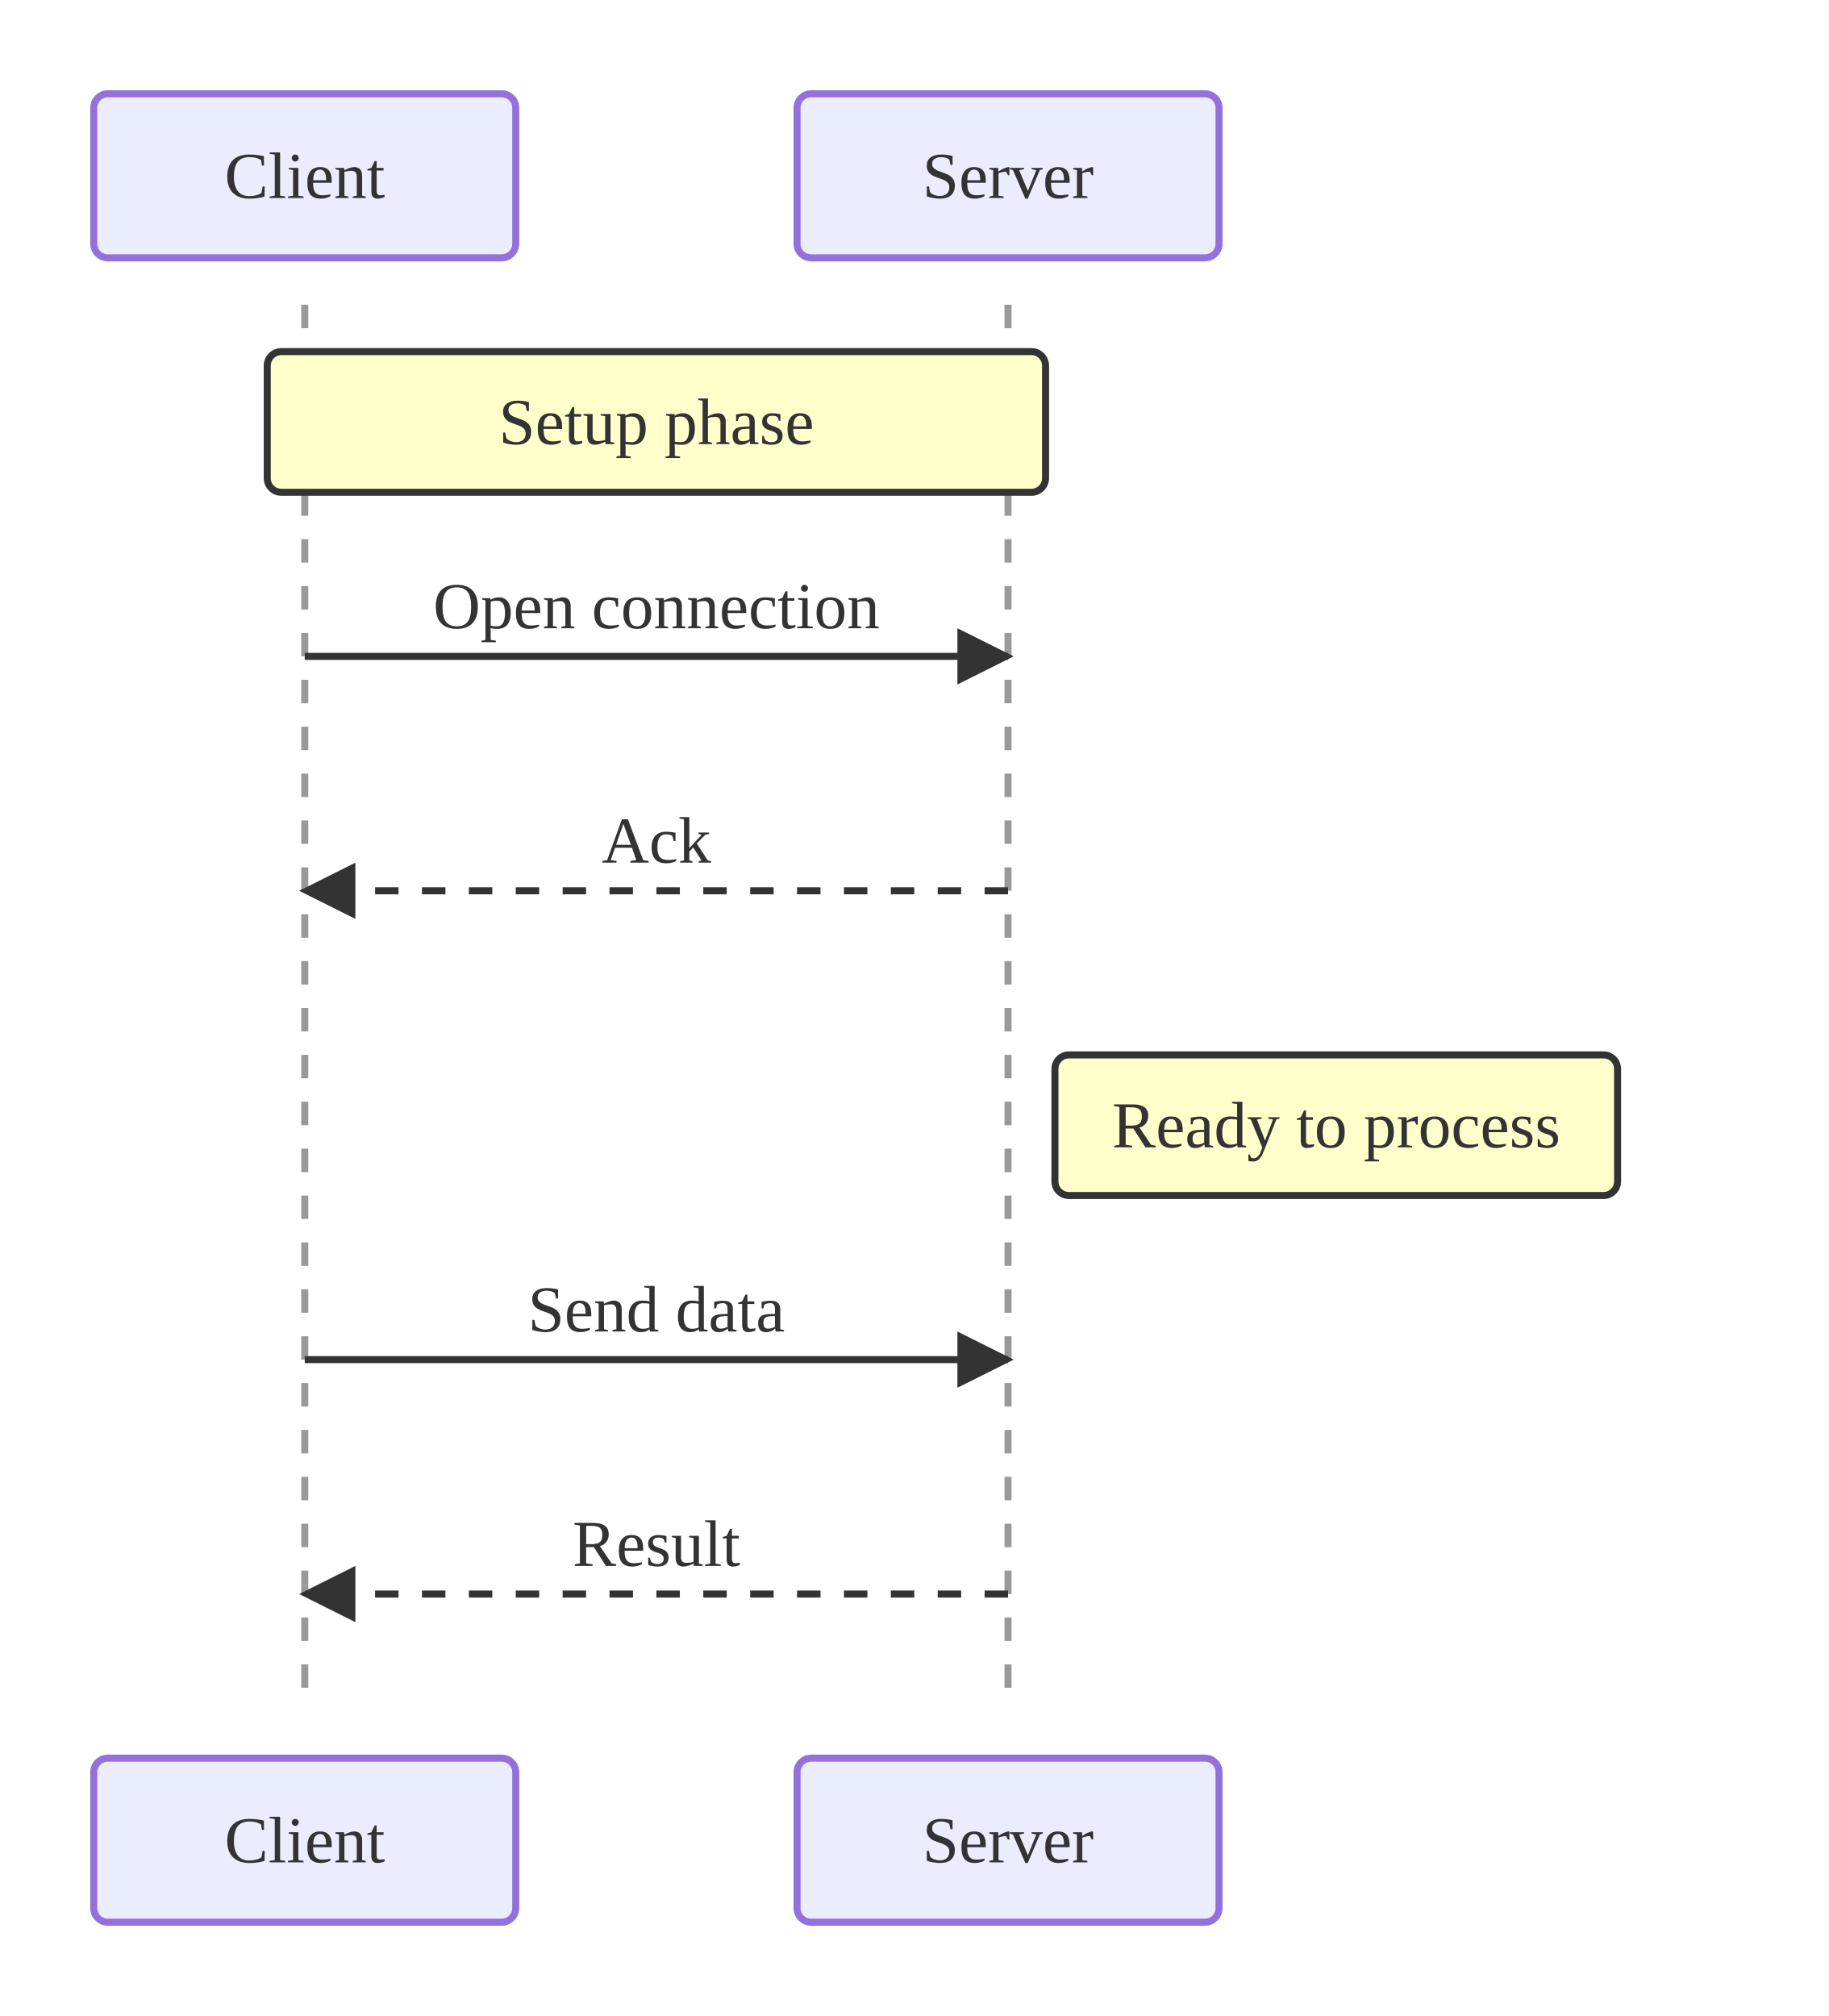
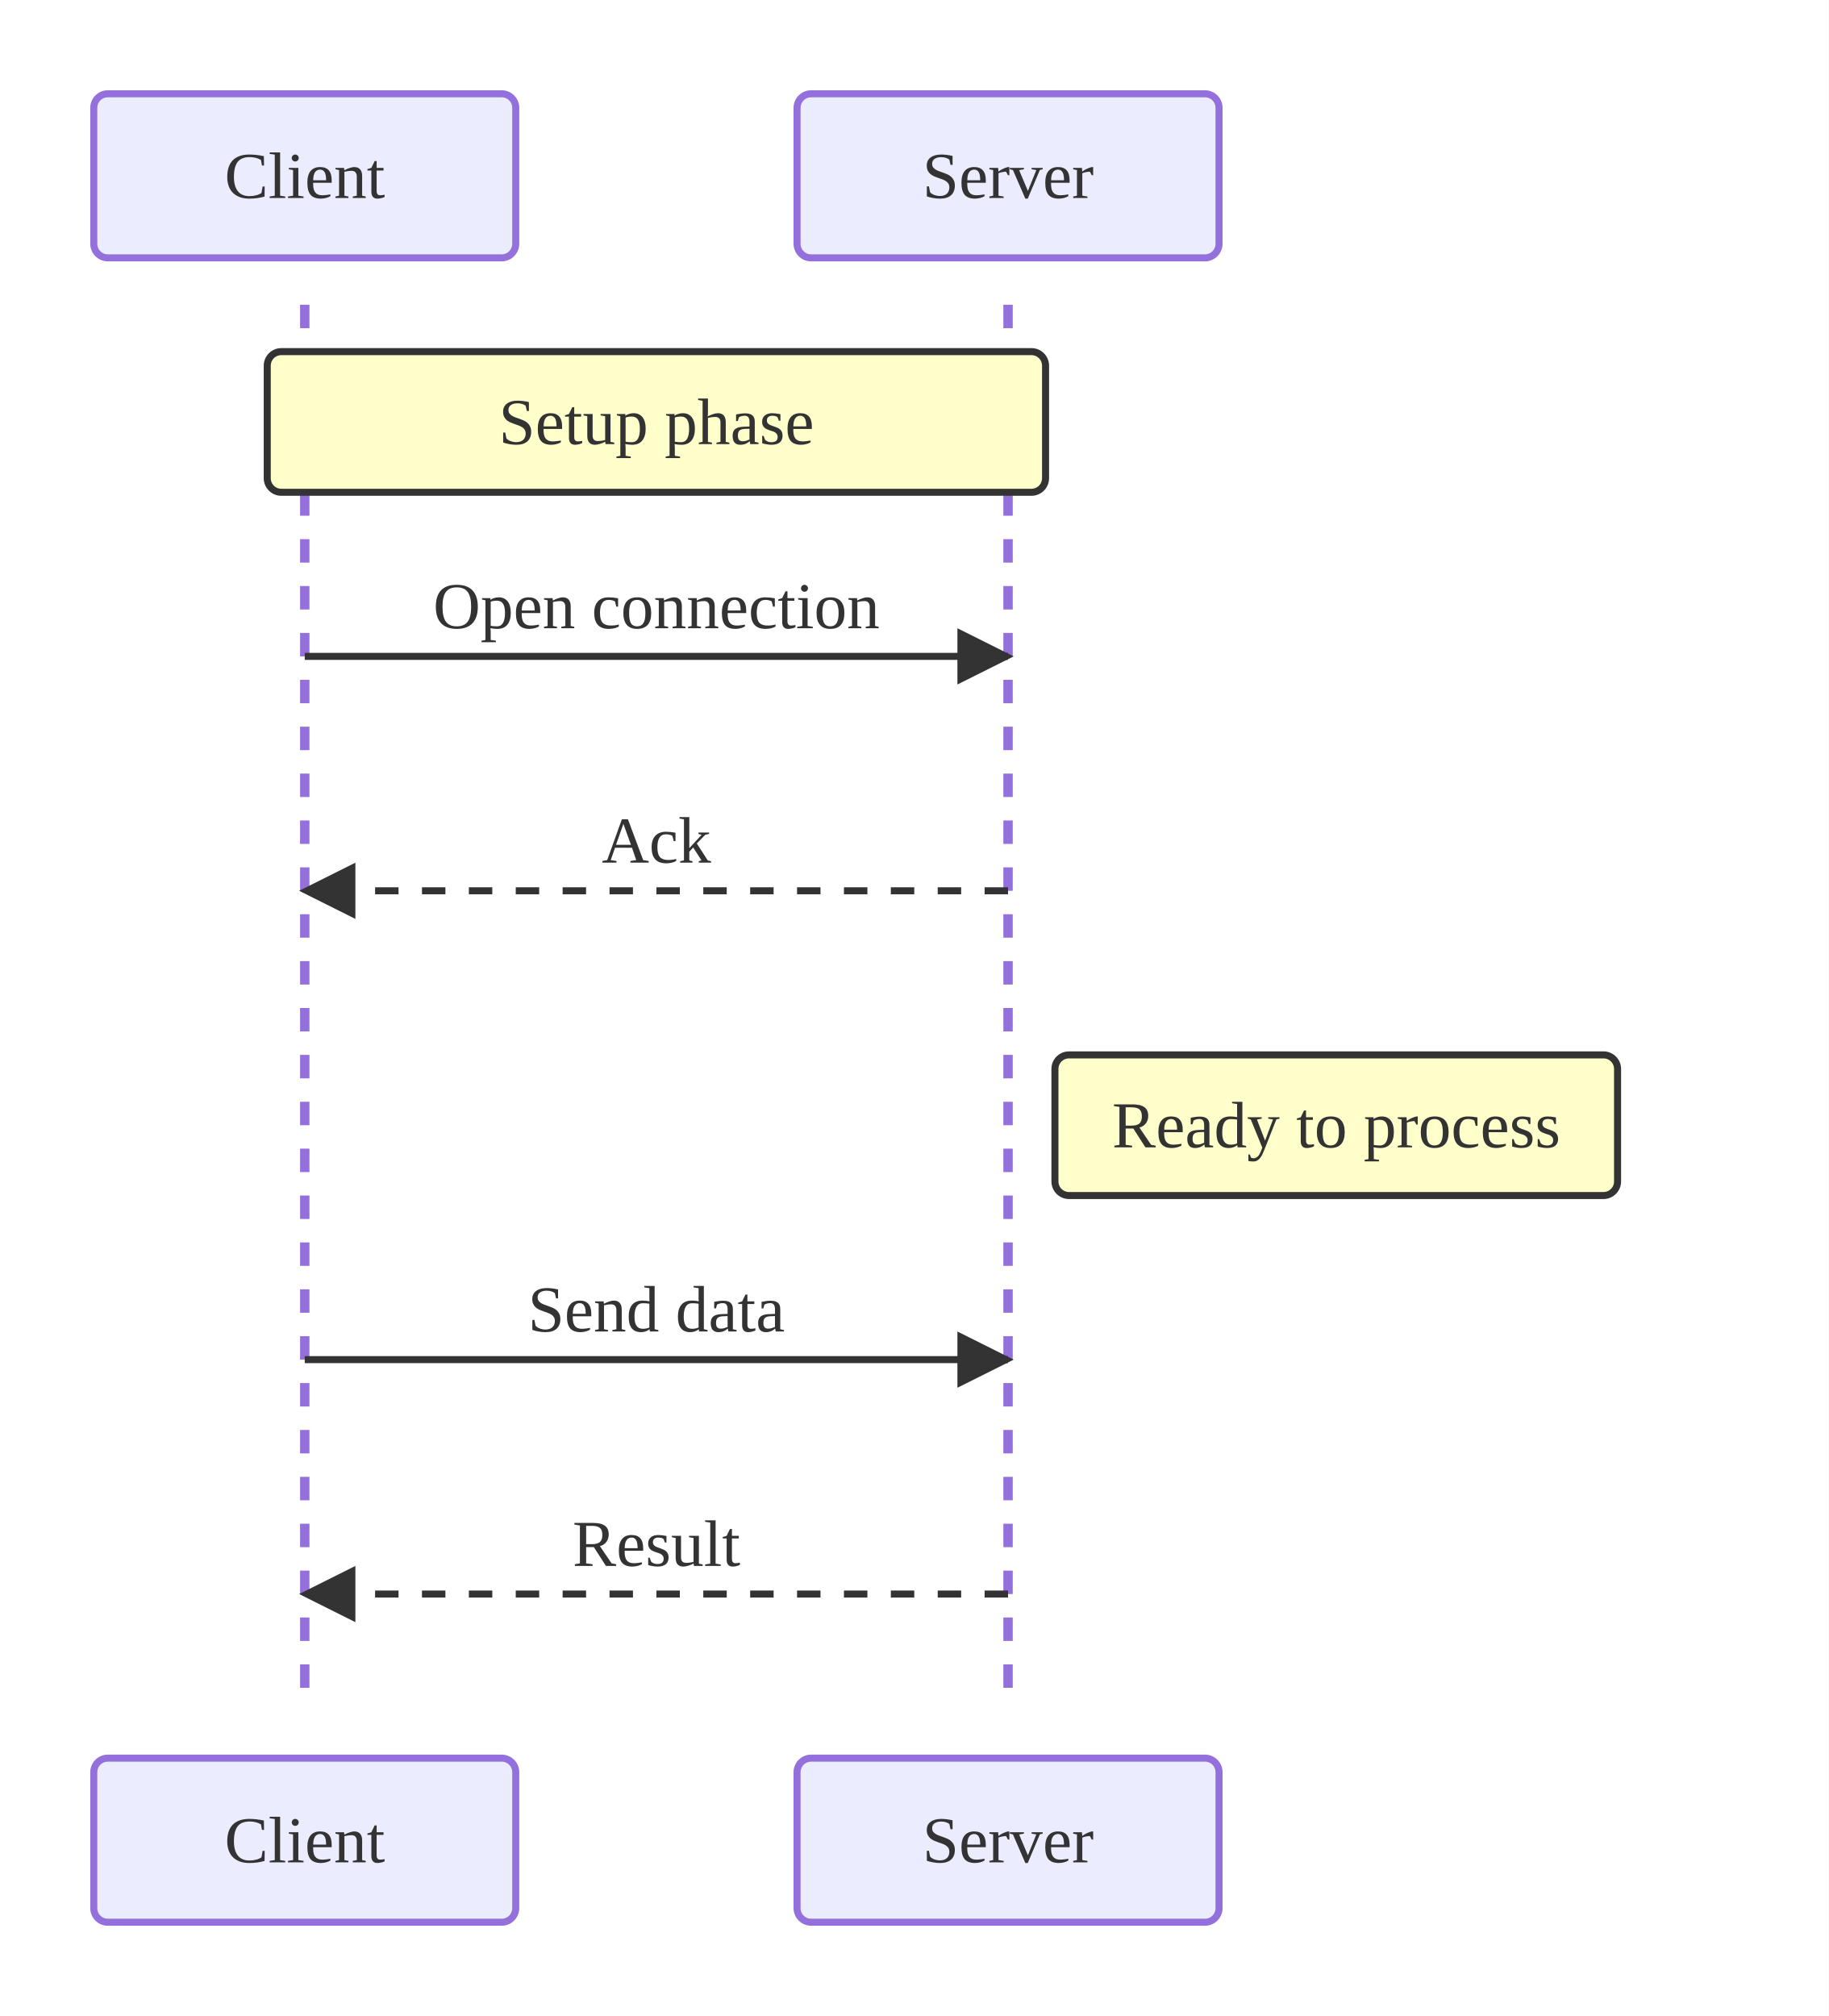
<svg xmlns="http://www.w3.org/2000/svg" viewBox="0 0 390.00 430.00">
  <defs>
    <marker id="seq-arrow-solid" viewBox="0 0 10 10" refX="9.00" refY="5.00" markerWidth="8.00" markerHeight="8.00" orient="auto">
      <polygon points="0,0 10,5 0,10" style="fill:#333" />
    </marker>
    <marker id="seq-arrow-dashed" viewBox="0 0 10 10" refX="9.00" refY="5.00" markerWidth="8.00" markerHeight="8.00" orient="auto">
      <polygon points="0,0 10,5 0,10" style="fill:#333" />
    </marker>
    <marker id="seq-arrow-solid-cross" viewBox="0 0 10 10" refX="9.00" refY="5.00" markerWidth="8.00" markerHeight="8.00" orient="auto">
      <polyline points="0,0 10,5 0,10" style="stroke:#333;stroke-width:1.5;fill:none" />
    </marker>
    <marker id="seq-arrow-dashed-cross" viewBox="0 0 10 10" refX="9.00" refY="5.00" markerWidth="8.00" markerHeight="8.00" orient="auto">
      <polyline points="0,0 10,5 0,10" style="stroke:#333;stroke-width:1.5;fill:none" />
    </marker>
    <marker id="seq-arrow-solid-open" viewBox="0 0 10 10" refX="10.00" refY="5.00" markerWidth="8.00" markerHeight="8.00" orient="auto">
      <polyline points="0,1 10,5 0,9" style="stroke:#333;stroke-width:1.5;fill:none" />
    </marker>
    <marker id="seq-arrow-dashed-open" viewBox="0 0 10 10" refX="10.00" refY="5.00" markerWidth="8.00" markerHeight="8.00" orient="auto">
      <polyline points="0,1 10,5 0,9" style="stroke:#333;stroke-width:1.5;fill:none" />
    </marker>
  </defs>
  <rect x="0.00" y="0.00" width="390.00" height="430.00" style="fill:white;stroke:none" />
-   <line x1="65.00" y1="65.00" x2="65.00" y2="365.00" style="stroke:#999;stroke-width:1.5;stroke-dasharray:5,5" />
-   <line x1="215.00" y1="65.00" x2="215.00" y2="365.00" style="stroke:#999;stroke-width:1.5;stroke-dasharray:5,5" />
+   <line x1="65.00" y1="65.00" x2="65.00" y2="365.00" style="stroke:#9370DB;stroke-width:2.0;stroke-dasharray:5,5" />
+   <line x1="215.00" y1="65.00" x2="215.00" y2="365.00" style="stroke:#9370DB;stroke-width:2.0;stroke-dasharray:5,5" />
  <rect x="57.00" y="75.00" width="166.00" height="30.00" rx="3.00" ry="3.00" style="fill:#ffffcc;stroke:#333;stroke-width:1.5" />
  <text x="140.00" y="90.00" text-anchor="middle" dominant-baseline="central" style="fill:#333;font-size:14px">Setup phase</text>
  <line x1="65.00" y1="140.00" x2="215.00" y2="140.00" style="stroke:#333;stroke-width:1.5;fill:none" marker-end="url(#seq-arrow-solid)" />
  <text x="140.00" y="134.00" text-anchor="middle" dominant-baseline="auto" style="fill:#333;font-size:14px">Open connection</text>
  <line x1="215.00" y1="190.00" x2="65.00" y2="190.00" style="stroke:#333;stroke-width:1.5;fill:none;stroke-dasharray:5,5" marker-end="url(#seq-arrow-dashed)" />
  <text x="140.00" y="184.00" text-anchor="middle" dominant-baseline="auto" style="fill:#333;font-size:14px">Ack</text>
  <rect x="225.00" y="225.00" width="120.00" height="30.00" rx="3.00" ry="3.00" style="fill:#ffffcc;stroke:#333;stroke-width:1.5" />
  <text x="285.00" y="240.00" text-anchor="middle" dominant-baseline="central" style="fill:#333;font-size:14px">Ready to process</text>
  <line x1="65.00" y1="290.00" x2="215.00" y2="290.00" style="stroke:#333;stroke-width:1.5;fill:none" marker-end="url(#seq-arrow-solid)" />
  <text x="140.00" y="284.00" text-anchor="middle" dominant-baseline="auto" style="fill:#333;font-size:14px">Send data</text>
  <line x1="215.00" y1="340.00" x2="65.00" y2="340.00" style="stroke:#333;stroke-width:1.5;fill:none;stroke-dasharray:5,5" marker-end="url(#seq-arrow-dashed)" />
  <text x="140.00" y="334.00" text-anchor="middle" dominant-baseline="auto" style="fill:#333;font-size:14px">Result</text>
  <rect x="20.00" y="20.00" width="90.00" height="35.00" rx="3.00" ry="3.00" style="fill:#ECECFF;stroke:#9370DB;stroke-width:1.5" />
  <text x="65.00" y="37.50" text-anchor="middle" dominant-baseline="central" style="fill:#333;font-size:14px">Client</text>
  <rect x="20.00" y="375.00" width="90.00" height="35.00" rx="3.00" ry="3.00" style="fill:#ECECFF;stroke:#9370DB;stroke-width:1.5" />
  <text x="65.00" y="392.50" text-anchor="middle" dominant-baseline="central" style="fill:#333;font-size:14px">Client</text>
  <rect x="170.00" y="20.00" width="90.00" height="35.00" rx="3.00" ry="3.00" style="fill:#ECECFF;stroke:#9370DB;stroke-width:1.5" />
  <text x="215.00" y="37.50" text-anchor="middle" dominant-baseline="central" style="fill:#333;font-size:14px">Server</text>
  <rect x="170.00" y="375.00" width="90.00" height="35.00" rx="3.00" ry="3.00" style="fill:#ECECFF;stroke:#9370DB;stroke-width:1.5" />
  <text x="215.00" y="392.50" text-anchor="middle" dominant-baseline="central" style="fill:#333;font-size:14px">Server</text>
</svg>
